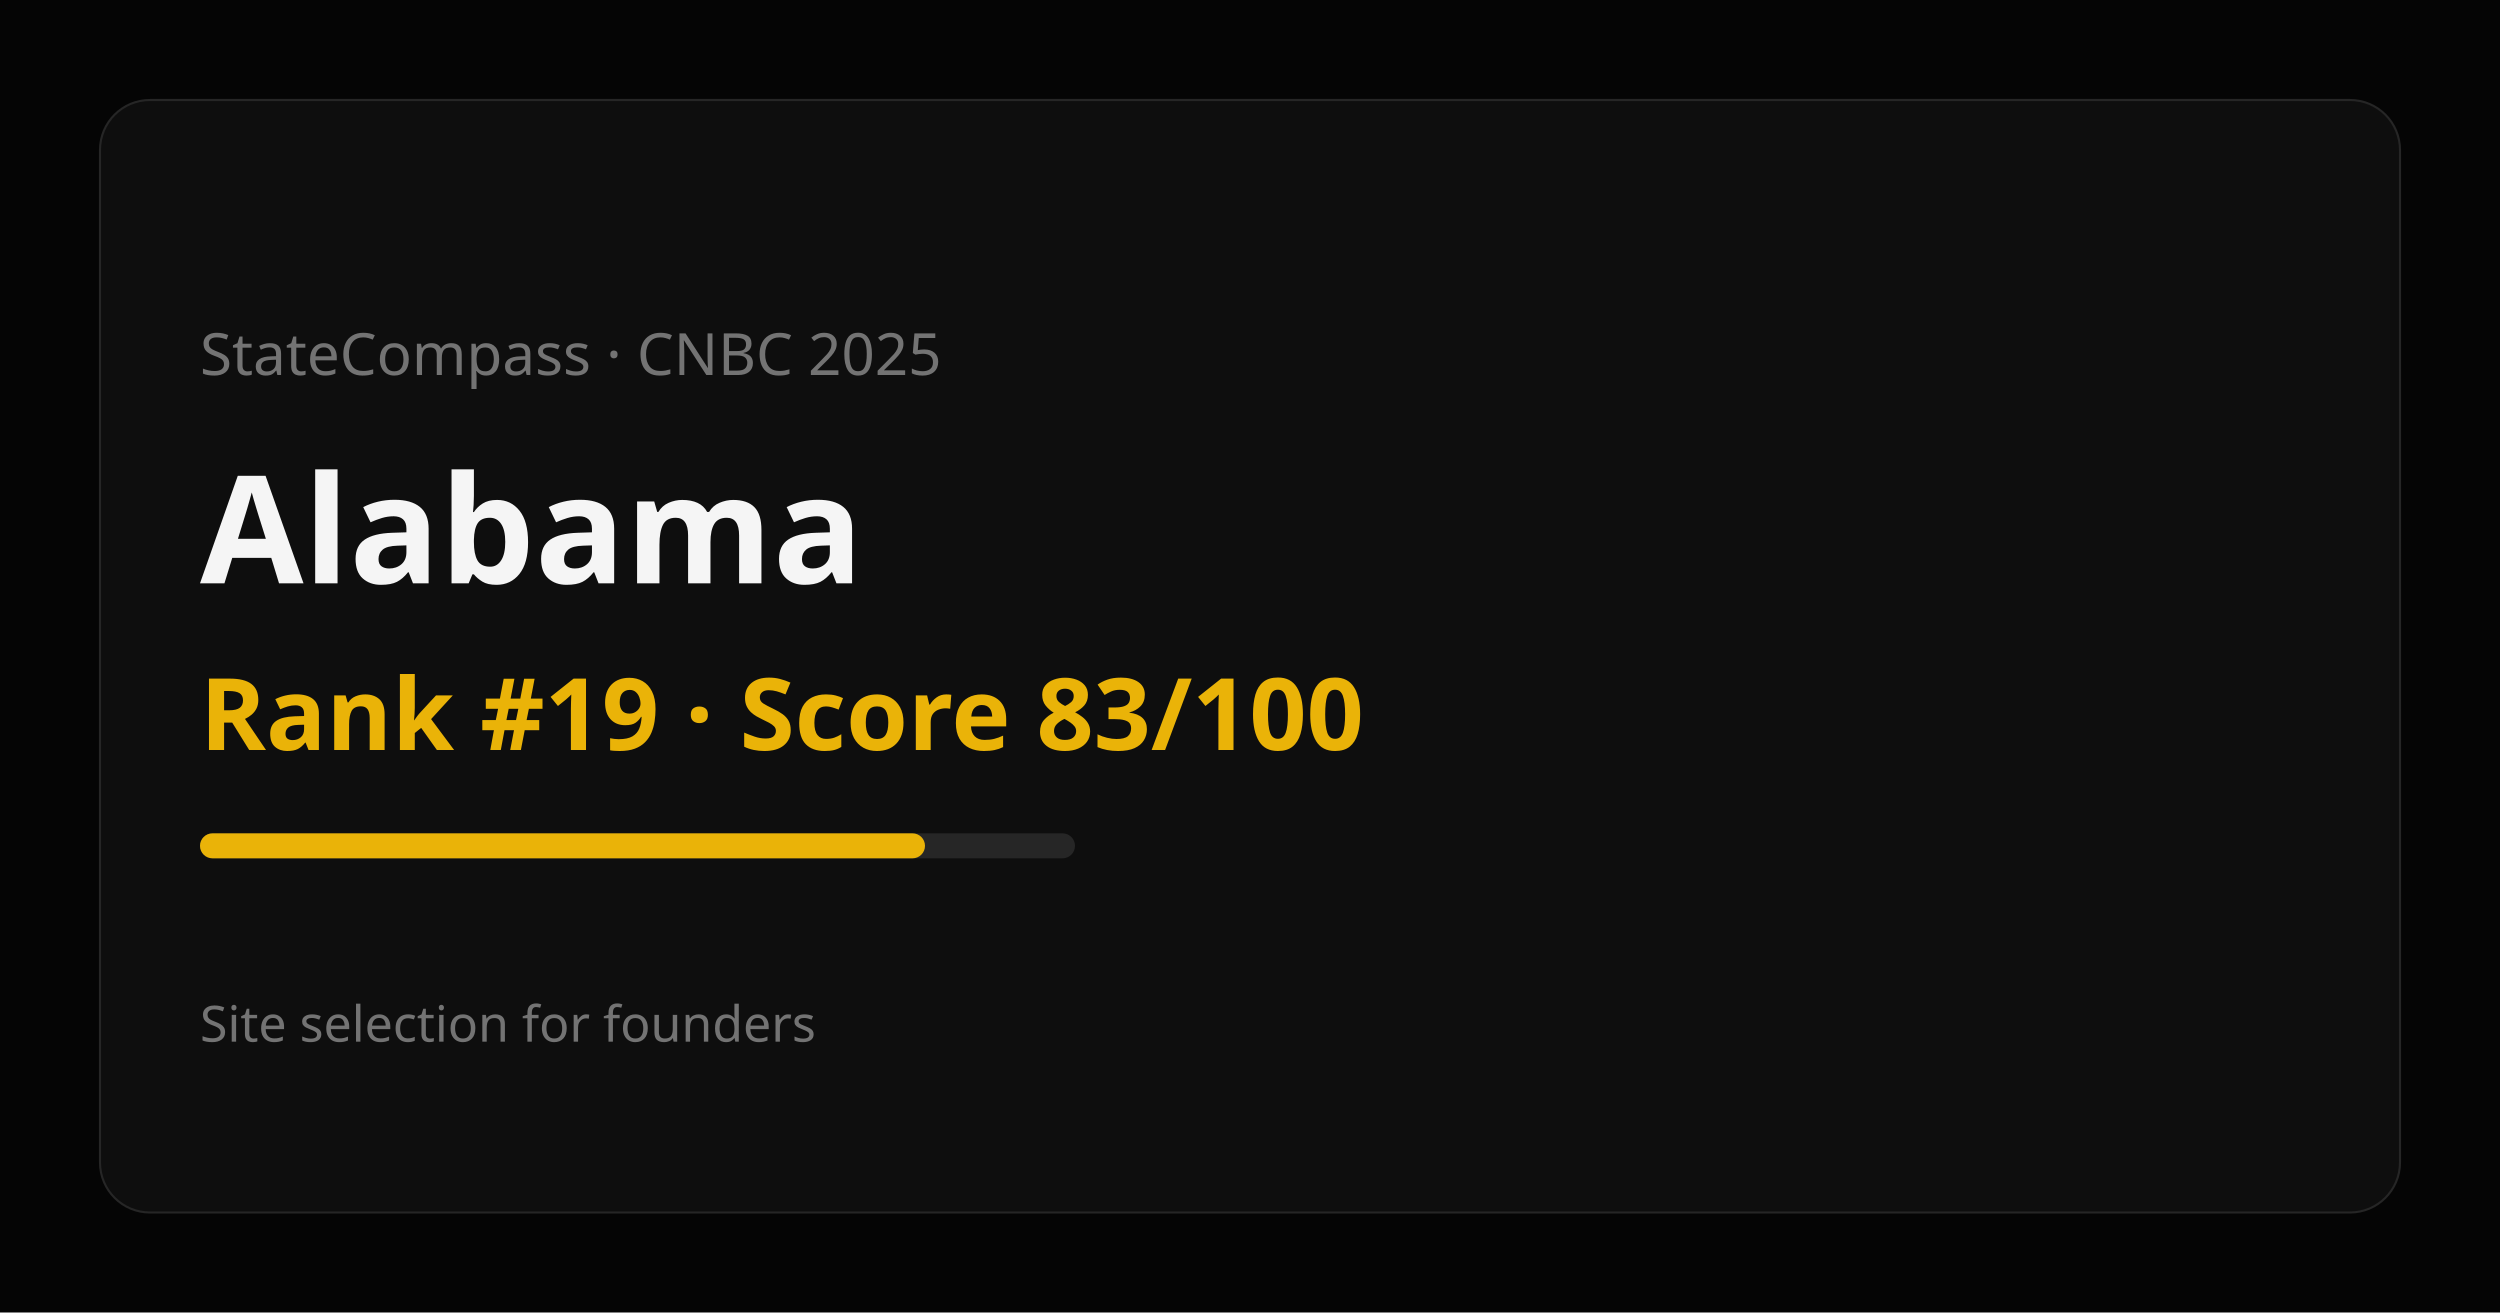
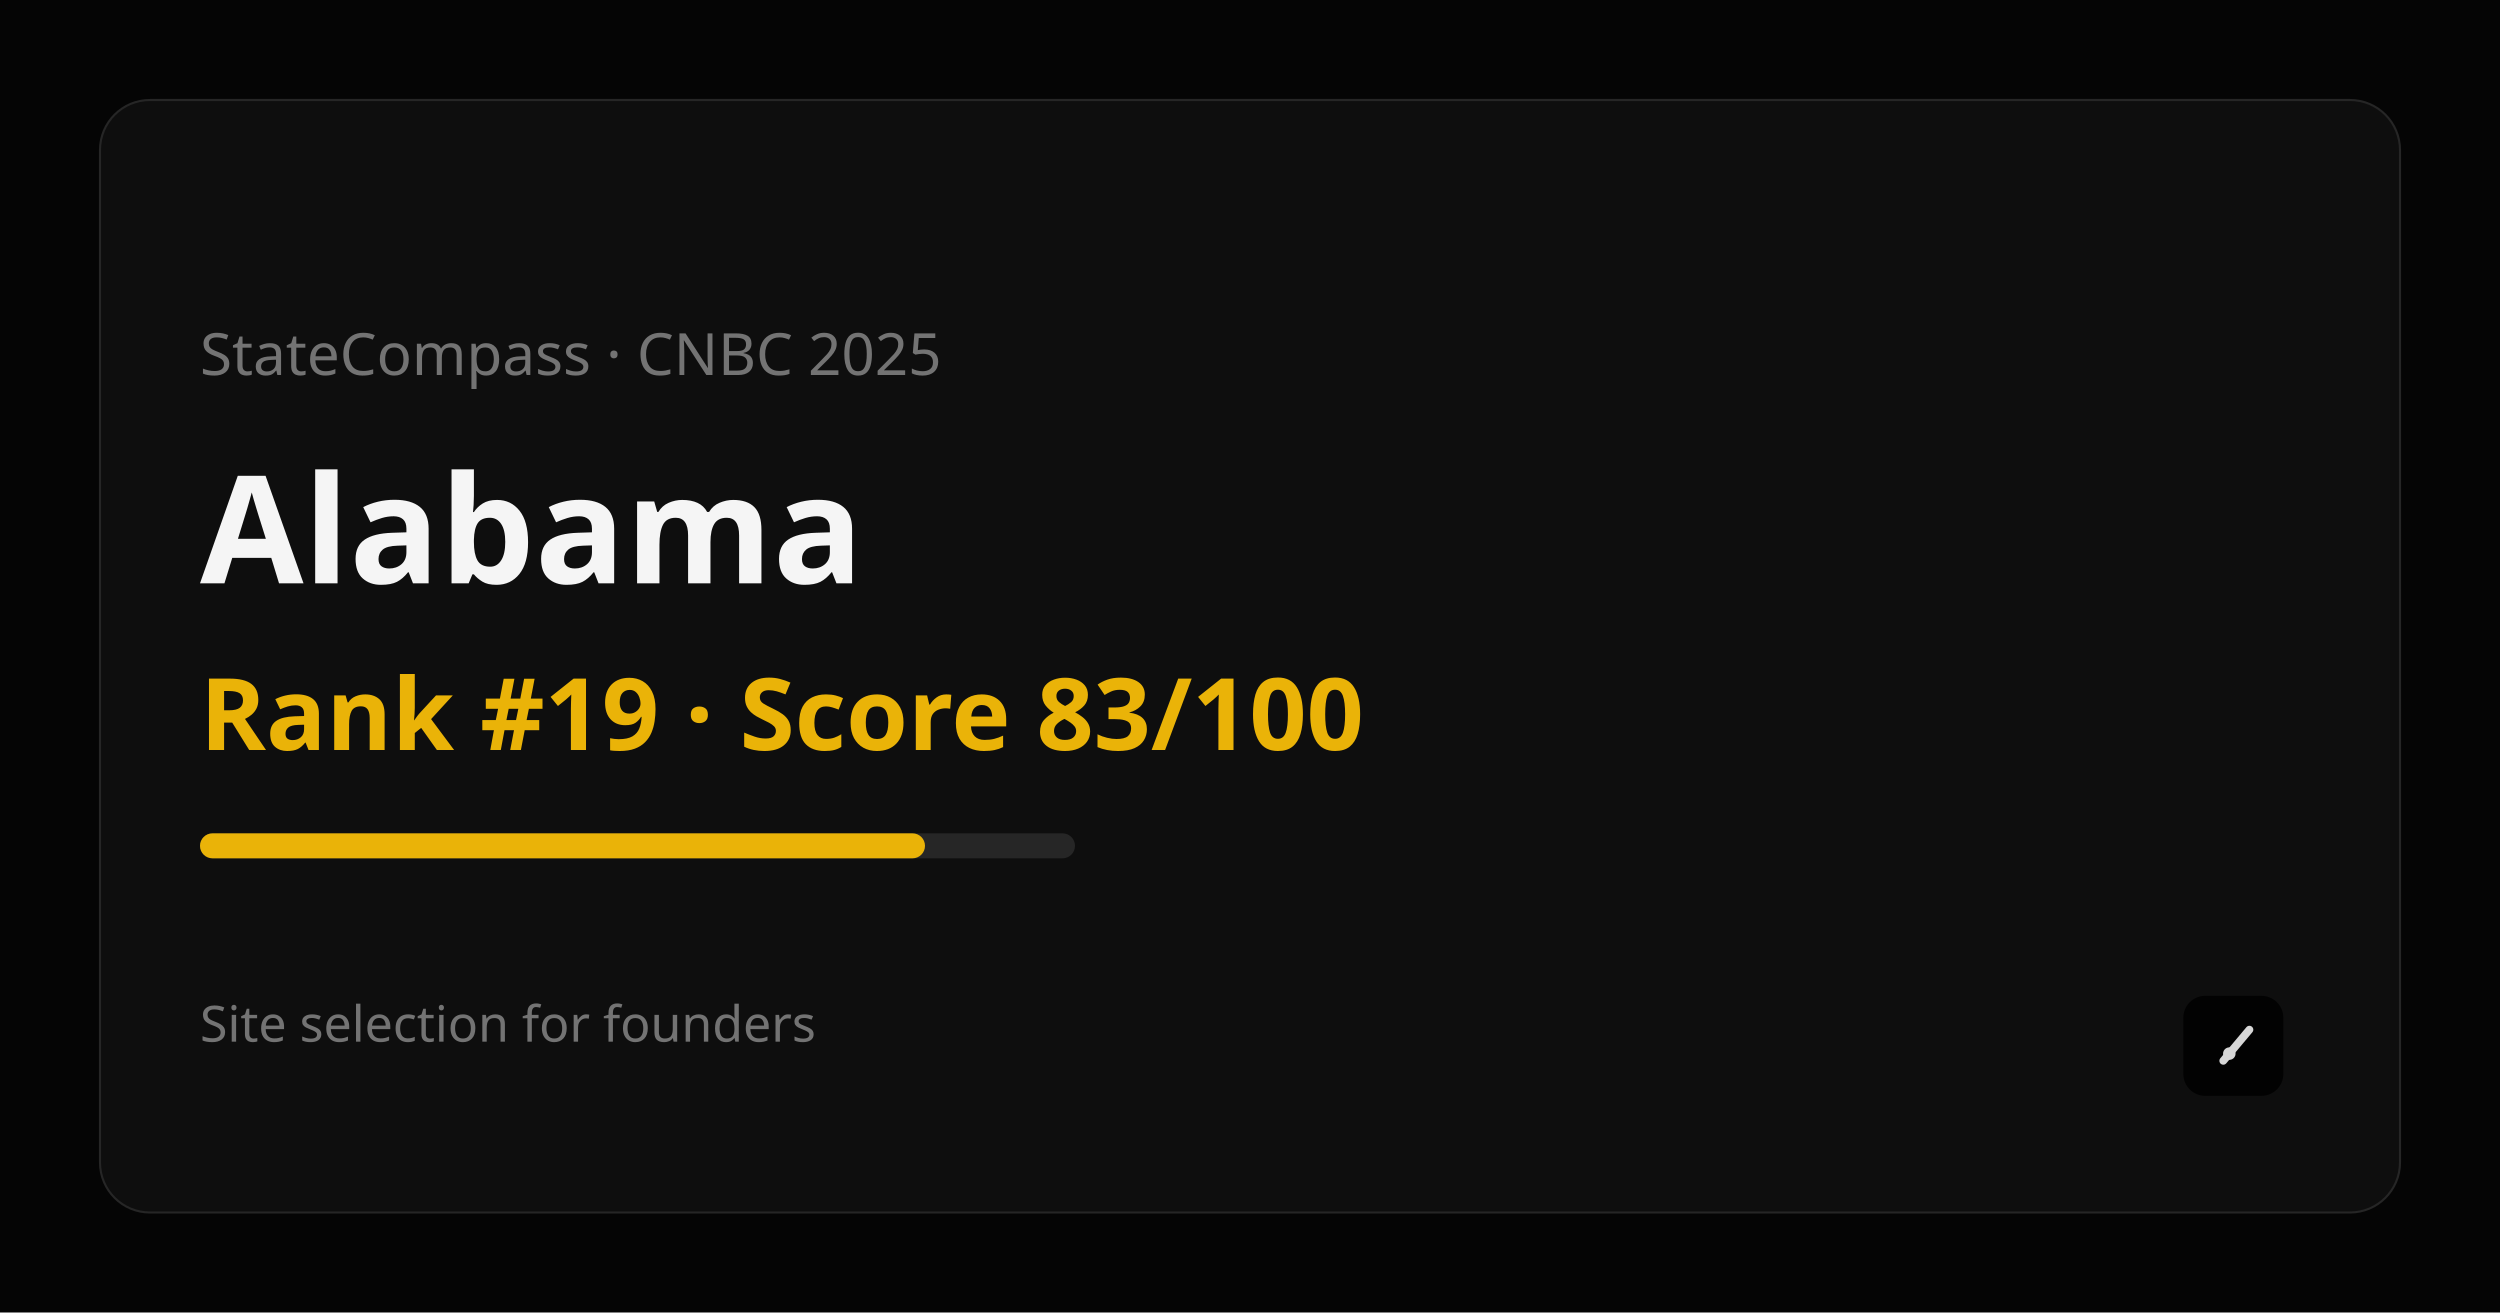
<svg xmlns="http://www.w3.org/2000/svg" width="1200" height="630" viewBox="0 0 1200 630">
  <rect width="1200" height="630" fill="#050505" />
  <rect x="48" y="48" width="1104" height="534" rx="24" fill="#0e0e0e" stroke="#262626" />
  <text x="96" y="180" fill="#737373" font-family="system-ui,sans-serif" font-size="28">StateCompass · CNBC 2025</text>
  <text x="96" y="280" fill="#f5f5f5" font-family="system-ui,sans-serif" font-size="72" font-weight="700">Alabama</text>
  <text x="96" y="360" fill="#eab308" font-family="system-ui,sans-serif" font-size="48" font-weight="600">Rank #19 · Score 83/100</text>
  <rect x="96" y="400" width="420" height="12" rx="6" fill="#262626" />
  <rect x="96" y="400" width="348" height="12" rx="6" fill="#eab308" />
  <text x="96" y="500" fill="#737373" font-family="system-ui,sans-serif" font-size="24">Site selection for founders</text>
+   <g transform="translate(1104, 534)" opacity="0.85">
+     <g transform="translate(-56, -56)">
+       <rect width="48" height="48" rx="10.5" fill="#000000" />
+       <g transform="translate(24.00,25.44) rotate(40)">
+         <line x1="0" y1="3.00" x2="0" y2="-12.00" stroke="#fafafa" stroke-width="3.75" stroke-linecap="round" />
+         <line x1="0" y1="3.00" x2="0" y2="7.50" stroke="#fafafa" stroke-width="3.75" stroke-linecap="round" />
+         <circle cx="0" cy="3.00" r="3.00" fill="#fafafa" />
+       </g>
+     </g>
+   </g>
</svg>
